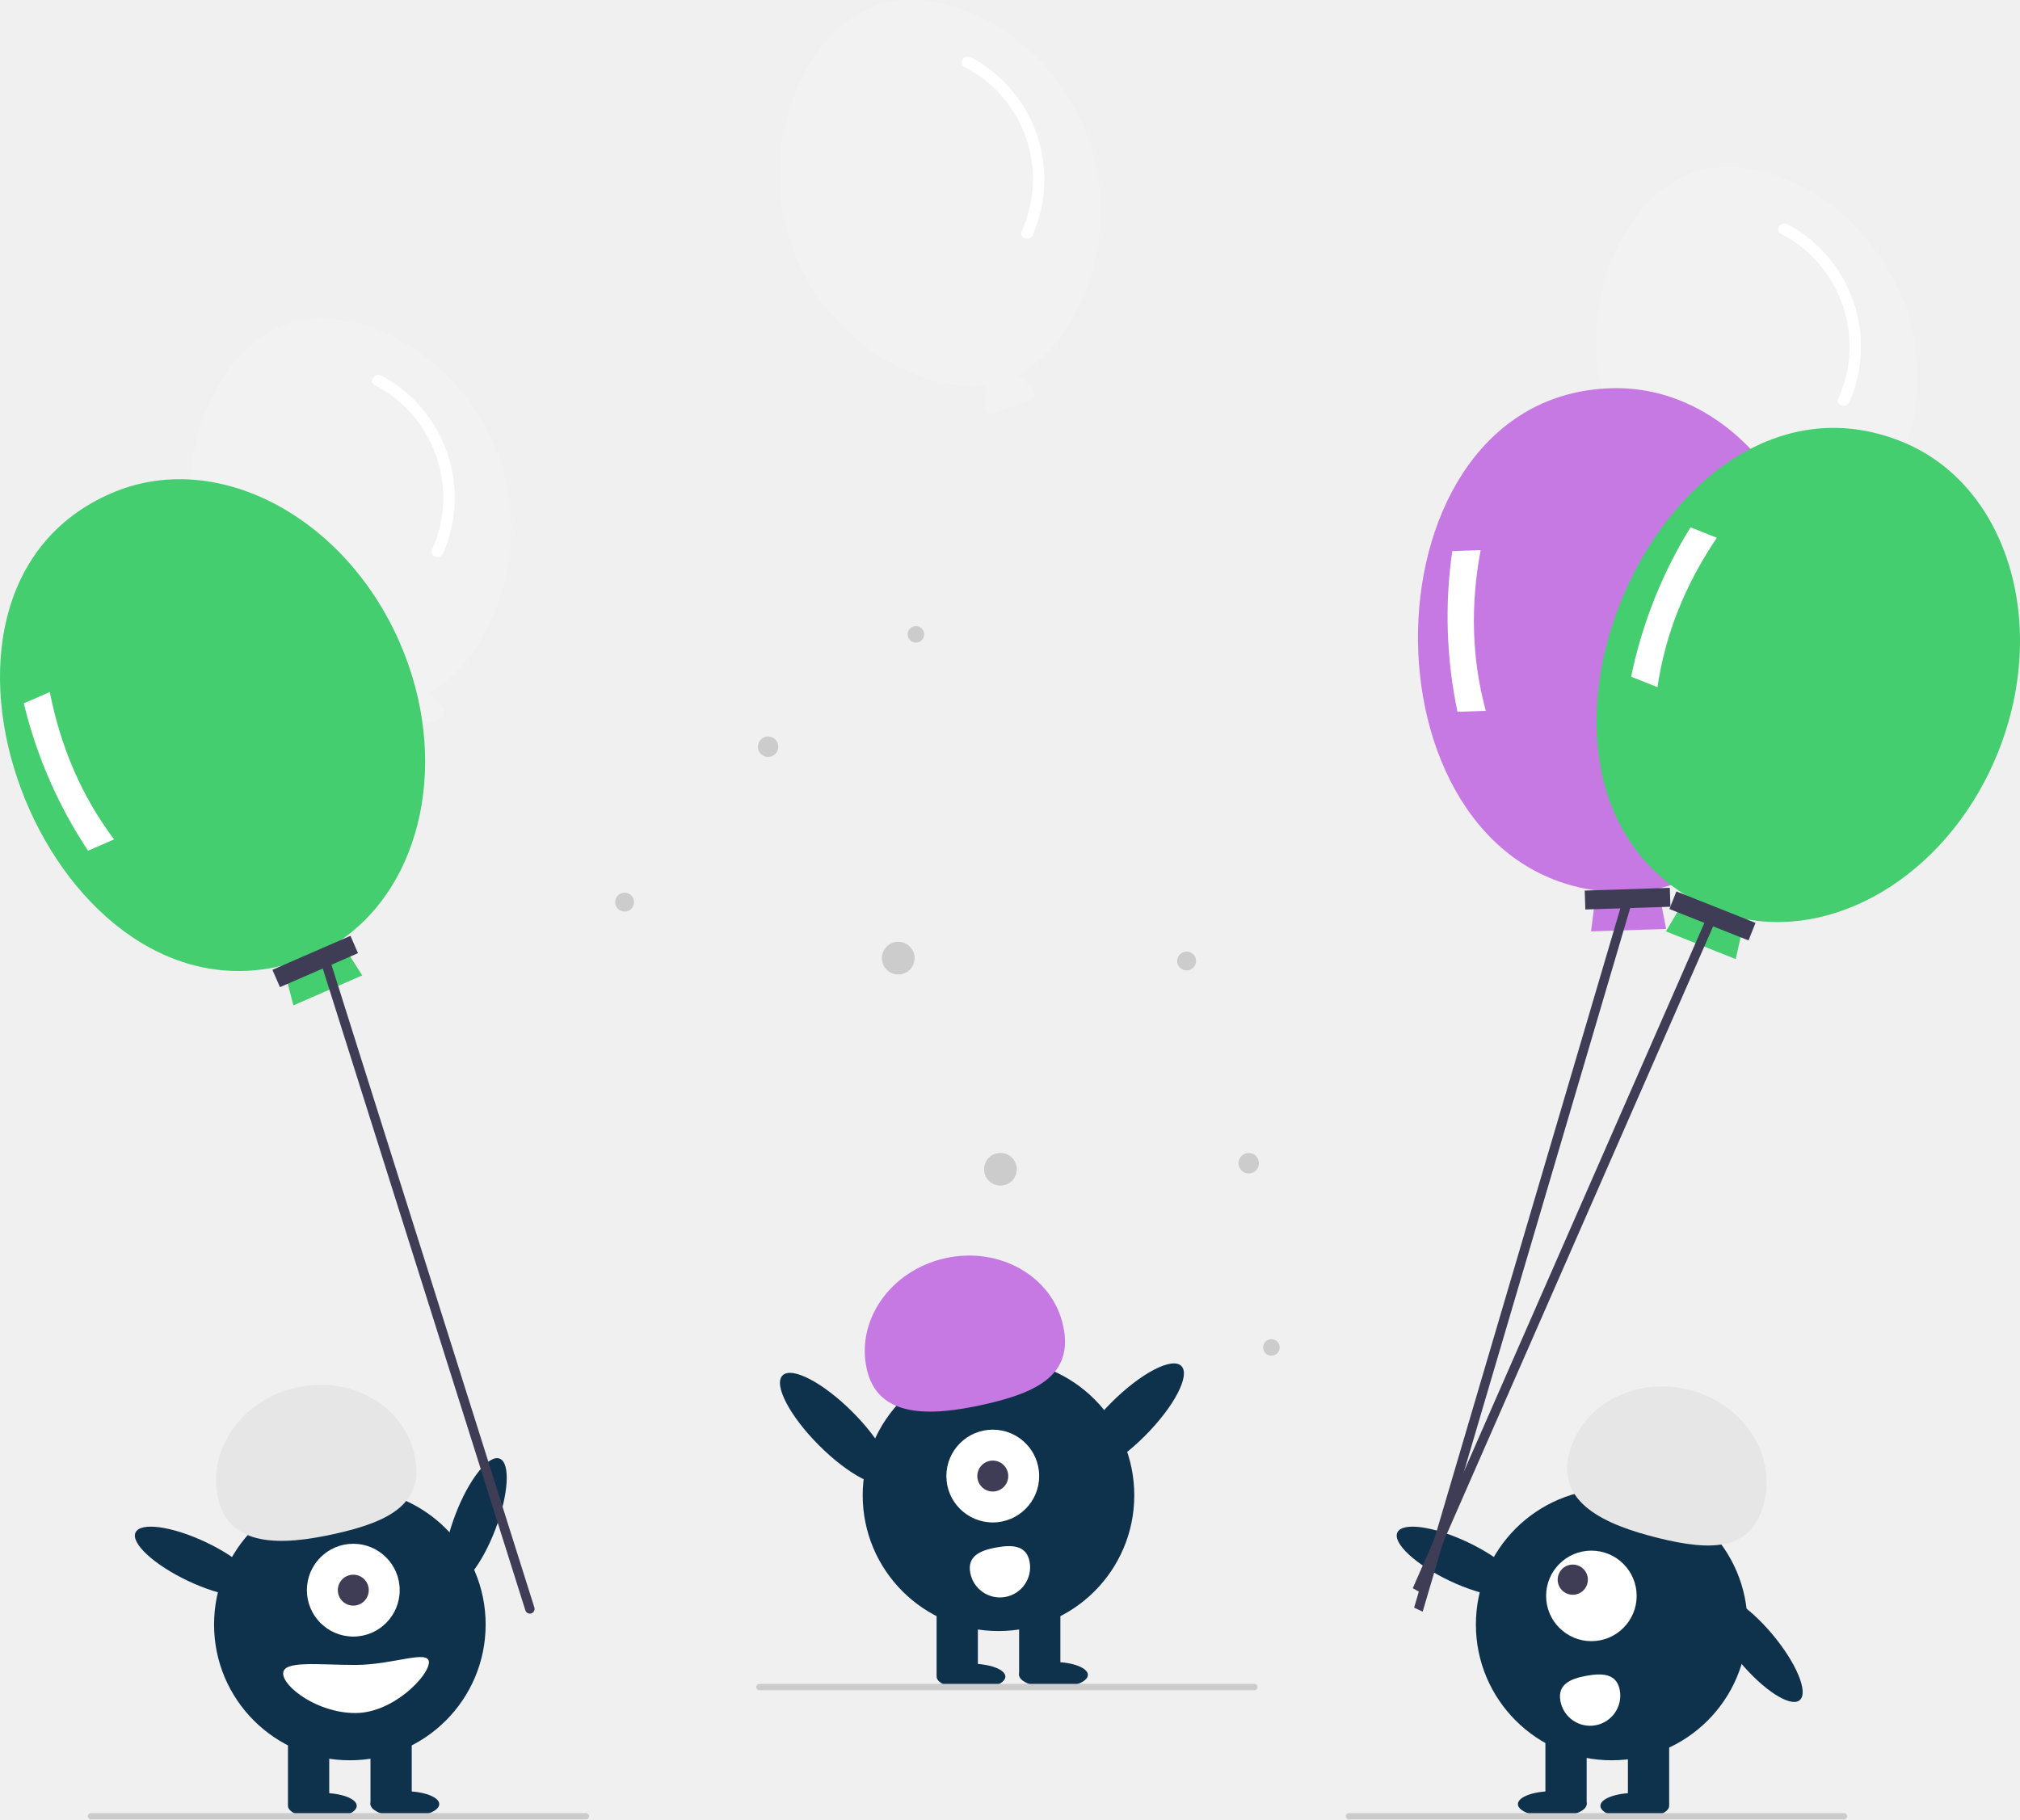
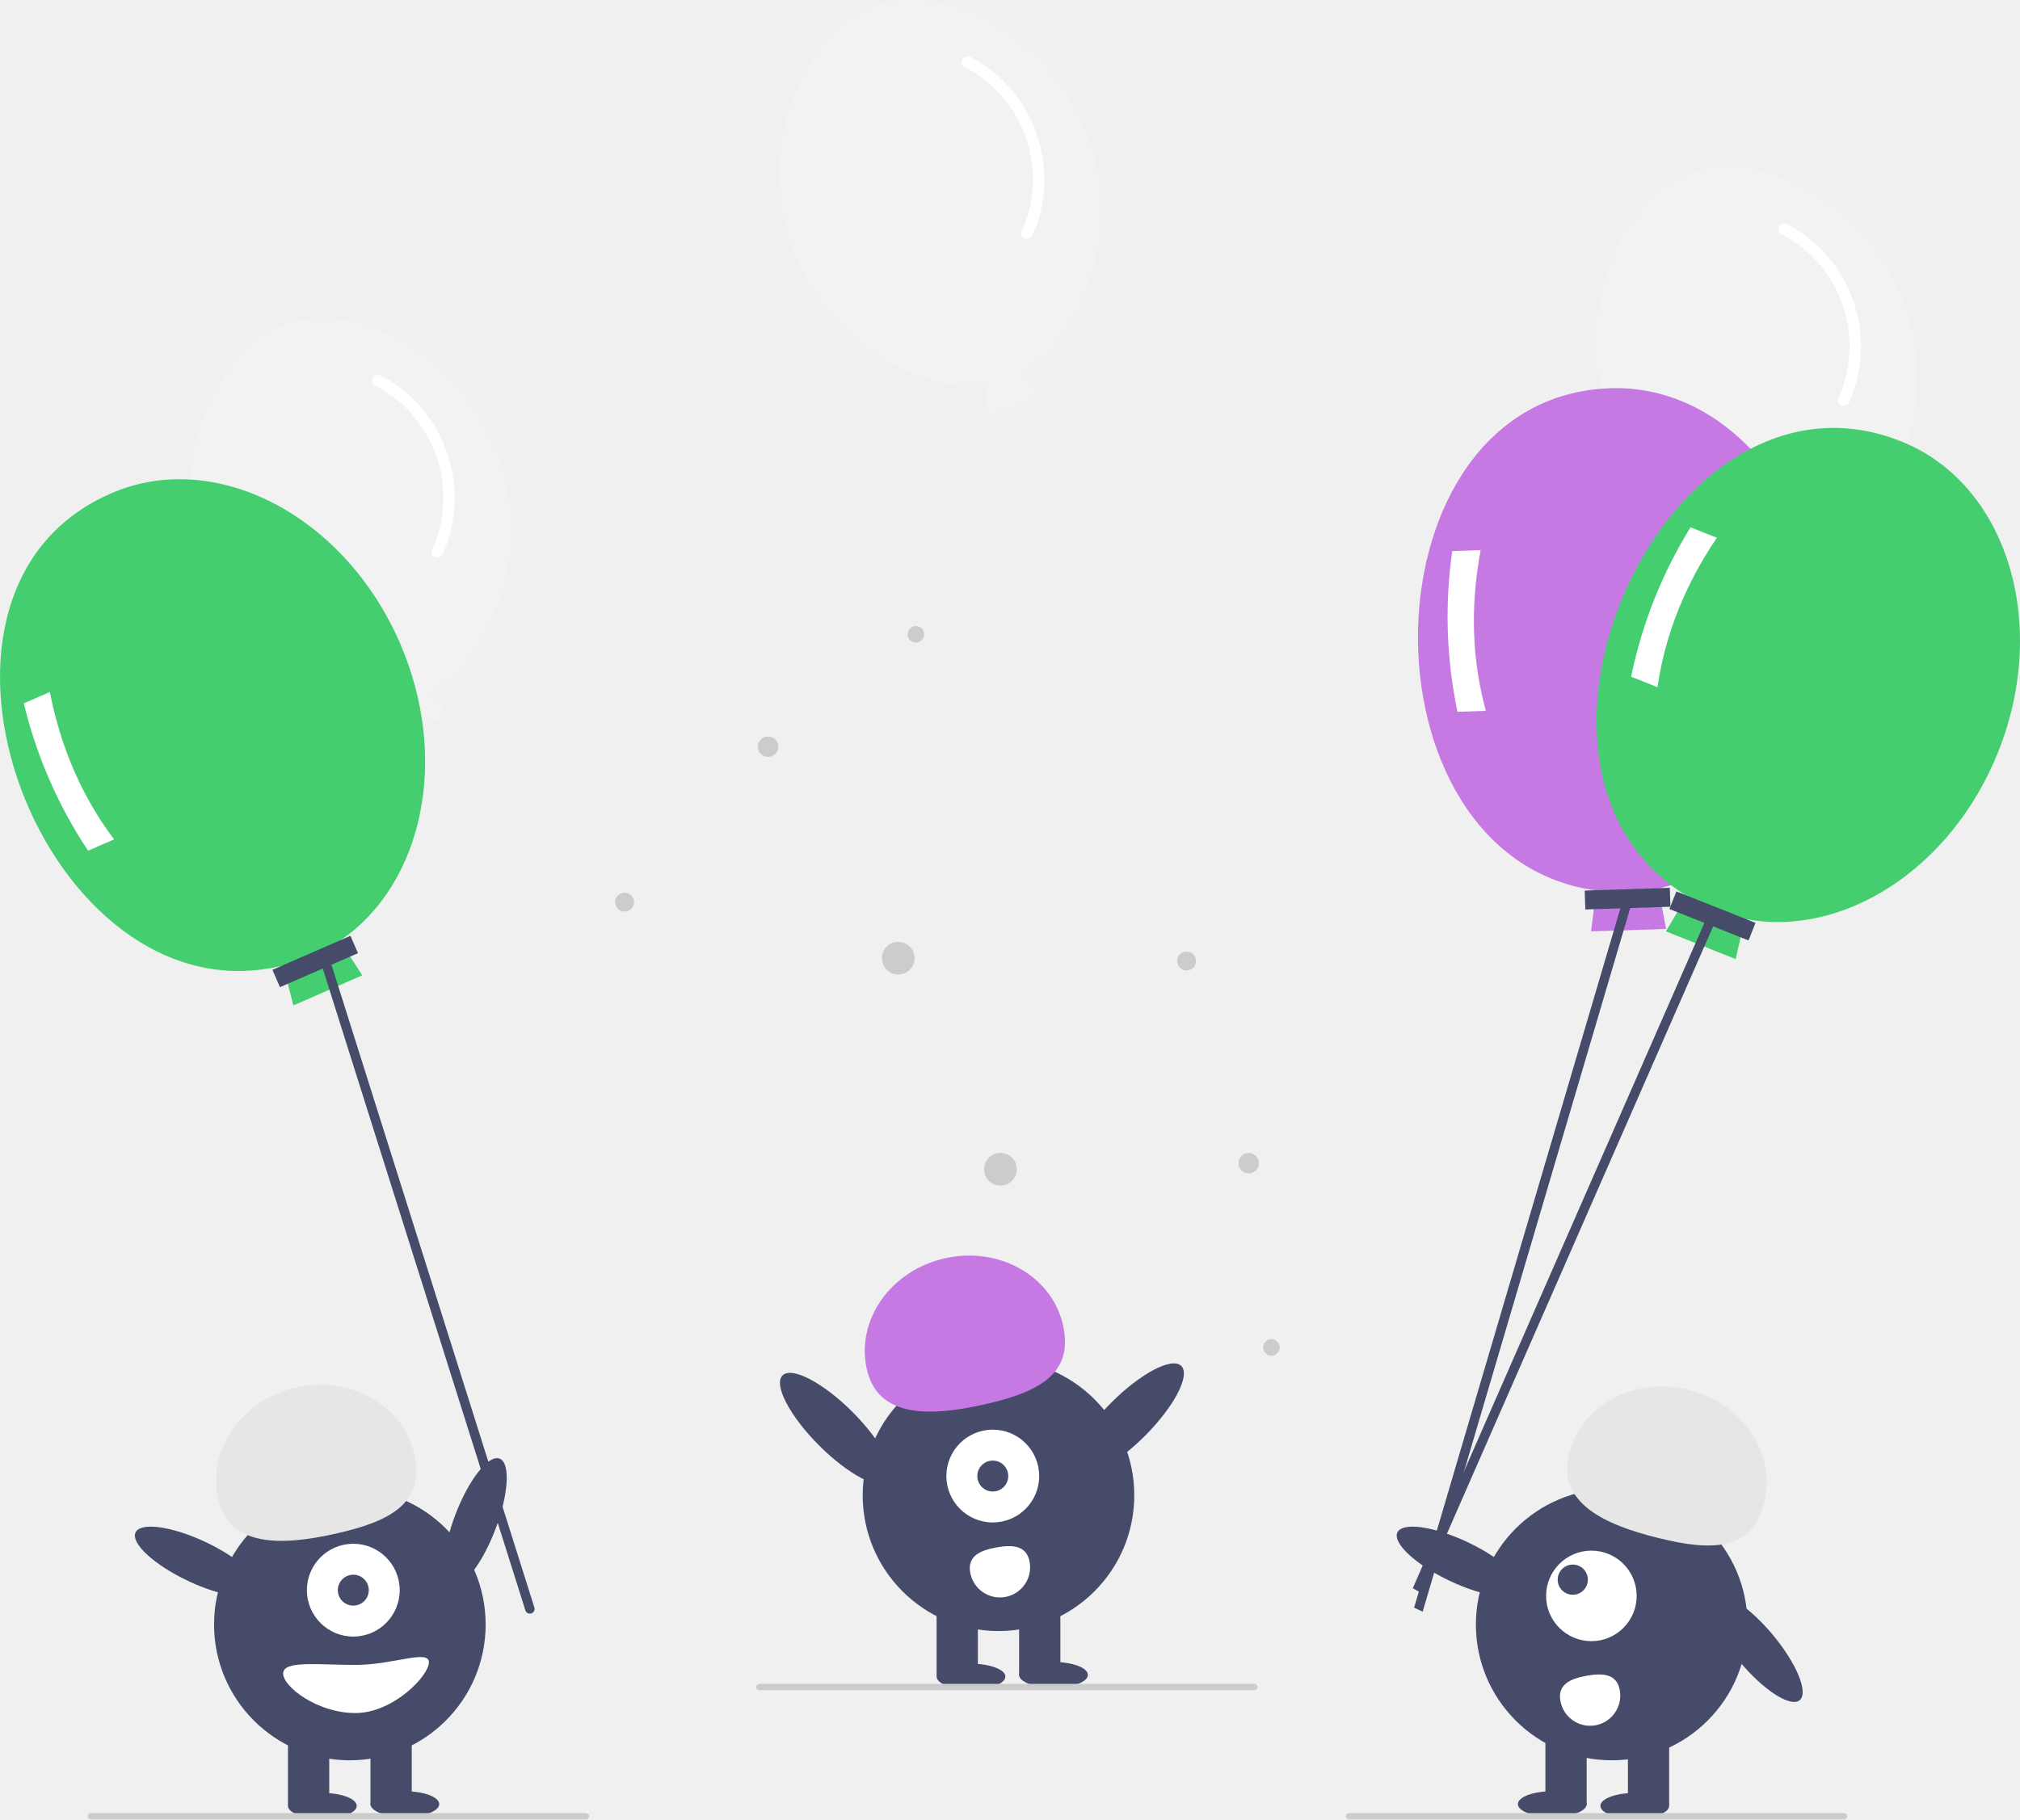
<svg xmlns="http://www.w3.org/2000/svg" id="b799fbe1-7cb7-4635-8884-b814a9e7e215" data-name="Layer 1" width="640.657" height="577.179" viewBox="0 0 640.657 577.179">
  <path d="M438.404,307.821c-11.016-32.93-45.035-51.231-67.414-43.745s-38.538,42.574-27.522,75.504c10.197,30.48,41.094,48.077,62.349,44.937a2.411,2.411,0,0,0-.297.864l-.65,5.421a2.442,2.442,0,0,0,3.248,2.589l10.949-3.926a2.442,2.442,0,0,0,.863-4.063l-3.947-3.773a2.417,2.417,0,0,0-.462-.332C434.48,371.081,448.623,338.368,438.404,307.821Z" transform="translate(-279.6714 -161.4106)" fill="#f2f2f2" />
  <path d="M398.524,283.594a40.17,40.17,0,0,1,18.177,52.252c-.947,2.157,2.537,3.291,3.478,1.148A43.923,43.923,0,0,0,400.556,280.546C398.49,279.451,396.443,282.491,398.524,283.594Z" transform="translate(-279.6714 -161.4106)" fill="#fff" />
  <path d="M884.404,259.821c-11.016-32.93-45.035-51.231-67.414-43.745s-38.538,42.574-27.522,75.504c10.197,30.48,41.094,48.077,62.349,44.937a2.411,2.411,0,0,0-.297.864l-.65,5.421a2.442,2.442,0,0,0,3.248,2.589l10.949-3.926a2.442,2.442,0,0,0,.863-4.063l-3.947-3.773a2.417,2.417,0,0,0-.462-.332C880.48,323.081,894.623,290.368,884.404,259.821Z" transform="translate(-279.6714 -161.4106)" fill="#f2f2f2" />
  <path d="M844.524,235.594a40.17,40.17,0,0,1,18.177,52.252c-.947,2.157,2.537,3.291,3.478,1.148A43.923,43.923,0,0,0,846.556,232.546C844.49,231.451,842.443,234.491,844.524,235.594Z" transform="translate(-279.6714 -161.4106)" fill="#fff" />
  <path d="M625.404,206.821c-11.016-32.93-45.035-51.231-67.414-43.745s-38.538,42.574-27.522,75.504c10.197,30.48,41.094,48.077,62.349,44.937a2.411,2.411,0,0,0-.297.864l-.65,5.421a2.442,2.442,0,0,0,3.248,2.589l10.949-3.926a2.442,2.442,0,0,0,.863-4.063l-3.947-3.773a2.417,2.417,0,0,0-.462-.332C621.48,270.081,635.623,237.368,625.404,206.821Z" transform="translate(-279.6714 -161.4106)" fill="#f2f2f2" />
  <path d="M585.524,182.594a40.17,40.17,0,0,1,18.177,52.252c-.947,2.157,2.537,3.291,3.478,1.148A43.923,43.923,0,0,0,587.556,179.546C585.49,178.451,583.443,181.491,585.524,182.594Z" transform="translate(-279.6714 -161.4106)" fill="#fff" />
  <circle cx="290.482" cy="201.238" r="2.624" fill="#ccc" />
  <circle cx="284.889" cy="303.957" r="5.185" fill="#ccc" />
  <circle cx="198.093" cy="286.182" r="2.996" fill="#ccc" />
  <circle cx="243.606" cy="236.88" r="3.244" fill="#ccc" />
  <circle cx="403.25" cy="427.447" r="2.624" fill="#ccc" />
  <circle cx="317.301" cy="370.922" r="5.185" fill="#ccc" />
  <circle cx="376.339" cy="304.862" r="2.996" fill="#ccc" />
  <circle cx="396.04" cy="369.002" r="3.244" fill="#ccc" />
-   <ellipse cx="836.635" cy="684.242" rx="6.76" ry="21.534" transform="translate(-523.772 535.2876) rotate(-39.93837)" fill="#0e314c" />
-   <circle cx="511.156" cy="515.353" r="43.067" fill="#0e314c" />
-   <rect x="516.301" y="549.153" width="13.084" height="23.442" fill="#0e314c" />
-   <rect x="490.134" y="549.153" width="13.084" height="23.442" fill="#0e314c" />
-   <ellipse cx="518.482" cy="572.867" rx="10.903" ry="4.089" fill="#0e314c" />
-   <ellipse cx="492.315" cy="572.322" rx="10.903" ry="4.089" fill="#0e314c" />
+   <ellipse cx="836.635" cy="684.242" rx="6.76" ry="21.534" transform="translate(-523.772 535.2876) rotate(-39.93837)" fill="#454b69" />
+   <circle cx="511.156" cy="515.353" r="43.067" fill="#454b69" />
+   <rect x="516.301" y="549.153" width="13.084" height="23.442" fill="#454b69" />
+   <rect x="490.134" y="549.153" width="13.084" height="23.442" fill="#454b69" />
+   <ellipse cx="518.482" cy="572.867" rx="10.903" ry="4.089" fill="#454b69" />
+   <ellipse cx="492.315" cy="572.322" rx="10.903" ry="4.089" fill="#454b69" />
  <path d="M777.305,622.627c3.846-15.487,20.821-24.601,37.915-20.356s27.834,20.24,23.989,35.727-16.604,15.537-33.698,11.292S773.459,638.114,777.305,622.627Z" transform="translate(-279.6714 -161.4106)" fill="#e6e6e6" />
-   <ellipse cx="742.32" cy="656.78" rx="6.76" ry="21.534" transform="translate(-448.8766 884.6265) rotate(-64.62574)" fill="#0e314c" />
+   <ellipse cx="742.32" cy="656.78" rx="6.76" ry="21.534" transform="translate(-448.8766 884.6265) rotate(-64.62574)" fill="#454b69" />
  <circle cx="504.718" cy="506.266" r="14.359" fill="#fff" />
-   <circle cx="498.816" cy="501.119" r="4.786" fill="#3f3d56" />
+   <circle cx="498.816" cy="501.119" r="4.786" fill="#454b69" />
  <path d="M793.397,697.591a9.572,9.572,0,0,1-18.835,3.429h0l-.003-.018c-.942-5.202,3.08-7.043,8.283-7.985S792.455,692.389,793.397,697.591Z" transform="translate(-279.6714 -161.4106)" fill="#fff" />
-   <ellipse cx="430.438" cy="644.241" rx="21.534" ry="6.76" transform="translate(-604.694 654.8872) rotate(-69.08217)" fill="#0e314c" />
-   <circle cx="110.959" cy="515.353" r="43.067" fill="#0e314c" />
-   <rect x="91.334" y="549.153" width="13.084" height="23.442" fill="#0e314c" />
-   <rect x="117.501" y="549.153" width="13.084" height="23.442" fill="#0e314c" />
-   <ellipse cx="102.237" cy="572.867" rx="10.903" ry="4.089" fill="#0e314c" />
-   <ellipse cx="128.404" cy="572.322" rx="10.903" ry="4.089" fill="#0e314c" />
+   <ellipse cx="430.438" cy="644.241" rx="21.534" ry="6.76" transform="translate(-604.694 654.8872) rotate(-69.08217)" fill="#454b69" />
+   <circle cx="110.959" cy="515.353" r="43.067" fill="#454b69" />
+   <rect x="91.334" y="549.153" width="13.084" height="23.442" fill="#454b69" />
+   <rect x="117.501" y="549.153" width="13.084" height="23.442" fill="#454b69" />
+   <ellipse cx="102.237" cy="572.867" rx="10.903" ry="4.089" fill="#454b69" />
+   <ellipse cx="128.404" cy="572.322" rx="10.903" ry="4.089" fill="#454b69" />
  <circle cx="112.049" cy="504.45" r="14.719" fill="#fff" />
-   <circle cx="112.049" cy="504.45" r="4.906" fill="#3f3d56" />
+   <circle cx="112.049" cy="504.45" r="4.906" fill="#454b69" />
  <path d="M348.854,636.712c-3.477-15.574,7.639-31.31,24.829-35.149s33.944,5.675,37.422,21.249-7.915,21.318-25.105,25.156S352.331,652.286,348.854,636.712Z" transform="translate(-279.6714 -161.4106)" fill="#e6e6e6" />
-   <ellipse cx="342.122" cy="656.78" rx="6.76" ry="21.534" transform="translate(-677.5776 523.0371) rotate(-64.62574)" fill="#0e314c" />
+   <ellipse cx="342.122" cy="656.78" rx="6.76" ry="21.534" transform="translate(-677.5776 523.0371) rotate(-64.62574)" fill="#454b69" />
  <path d="M369.476,692.3c0,4.215,10.853,12.539,22.897,12.539s23.335-11.867,23.335-16.082-11.292.818-23.335.818S369.476,688.085,369.476,692.3Z" transform="translate(-279.6714 -161.4106)" fill="#fff" />
-   <circle cx="316.678" cy="474.353" r="43.067" fill="#0e314c" />
-   <rect x="297.053" y="508.153" width="13.084" height="23.442" fill="#0e314c" />
-   <rect x="323.22" y="508.153" width="13.084" height="23.442" fill="#0e314c" />
-   <ellipse cx="307.956" cy="531.867" rx="10.903" ry="4.089" fill="#0e314c" />
-   <ellipse cx="334.123" cy="531.322" rx="10.903" ry="4.089" fill="#0e314c" />
+   <circle cx="316.678" cy="474.353" r="43.067" fill="#454b69" />
+   <rect x="297.053" y="508.153" width="13.084" height="23.442" fill="#454b69" />
+   <rect x="323.22" y="508.153" width="13.084" height="23.442" fill="#454b69" />
+   <ellipse cx="307.956" cy="531.867" rx="10.903" ry="4.089" fill="#454b69" />
+   <ellipse cx="334.123" cy="531.322" rx="10.903" ry="4.089" fill="#454b69" />
  <path d="M554.573,595.712c-3.477-15.574,7.639-31.31,24.829-35.149s33.944,5.675,37.422,21.249-7.915,21.318-25.105,25.156S558.05,611.286,554.573,595.712Z" transform="translate(-279.6714 -161.4106)" fill="#c679e3" />
-   <ellipse cx="637.453" cy="611.642" rx="23.892" ry="7.501" transform="translate(-525.455 468.8236) rotate(-45.0221)" fill="#0e314c" />
-   <ellipse cx="544.748" cy="614.642" rx="7.501" ry="23.892" transform="translate(-554.717 403.4929) rotate(-44.9779)" fill="#0e314c" />
+   <ellipse cx="637.453" cy="611.642" rx="23.892" ry="7.501" transform="translate(-525.455 468.8236) rotate(-45.0221)" fill="#454b69" />
+   <ellipse cx="544.748" cy="614.642" rx="7.501" ry="23.892" transform="translate(-554.717 403.4929) rotate(-44.9779)" fill="#454b69" />
  <path d="M858.178,362.432c-1.43-44.16-31.675-79.016-67.555-77.855-79.853,2.366-81.803,148.801-4.707,159.32l-1.632,12.975,23.811-.771-2.468-12.843C836.64,436.404,859.474,402.468,858.178,362.432Z" transform="translate(-279.6714 -161.4106)" fill="#c679e3" />
  <path d="M750.914,386.915l-8.995.291a146.494,146.494,0,0,1-1.65-50.973l8.995-.291Q744.28,362.567,750.914,386.915Z" transform="translate(-279.6714 -161.4106)" fill="#fff" />
-   <rect x="782.366" y="443.492" width="27" height="6" transform="translate(-293.7025 -135.4236) rotate(-1.85434)" fill="#3f3d56" />
-   <polygon points="451.208 511.273 448.491 510.001 515.303 283.429 518.02 284.702 451.208 511.273" fill="#3f3d56" />
+   <rect x="782.366" y="443.492" width="27" height="6" transform="translate(-293.7025 -135.4236) rotate(-1.85434)" fill="#454b69" />
+   <polygon points="451.208 511.273 448.491 510.001 515.303 283.429 518.02 284.702 451.208 511.273" fill="#454b69" />
  <path d="M913.476,399.774c16.316-41.06,2.499-85.092-30.862-98.349-74.16-29.705-134.4,103.779-67.912,144.198l-6.676,11.245,22.139,8.798,2.863-12.76C864.201,459,898.683,436.999,913.476,399.774Z" transform="translate(-279.6714 -161.4106)" fill="#44ce6f" />
  <path d="M805.355,379.406l-8.364-3.324a146.494,146.494,0,0,1,18.834-47.395l8.364,3.324Q808.991,354.434,805.355,379.406Z" transform="translate(-279.6714 -161.4106)" fill="#fff" />
-   <rect x="819.789" y="438.474" width="6" height="27" transform="translate(-180.7564 888.2823) rotate(-68.32812)" fill="#3f3d56" />
-   <polygon points="450.68 505.309 448.073 503.825 541.351 290.957 543.958 292.44 450.68 505.309" fill="#3f3d56" />
+   <rect x="819.789" y="438.474" width="6" height="27" transform="translate(-180.7564 888.2823) rotate(-68.32812)" fill="#454b69" />
+   <polygon points="450.68 505.309 448.073 503.825 541.351 290.957 543.958 292.44 450.68 505.309" fill="#454b69" />
  <path d="M406.464,365.285c-17.653-40.503-58.641-61.71-91.55-47.367-73.322,31.718-21.001,168.501,54.522,149.774l3.28,12.66,21.839-9.518-7.041-11.02C413.797,441.979,422.468,402.006,406.464,365.285Z" transform="translate(-279.6714 -161.4106)" fill="#44ce6f" />
  <path d="M315.849,427.687l-8.25,3.596a146.494,146.494,0,0,1-20.377-46.752l8.25-3.596Q300.684,407.516,315.849,427.687Z" transform="translate(-279.6714 -161.4106)" fill="#fff" />
-   <rect x="366.14" y="463.426" width="27" height="6" transform="translate(-434.4103 29.11894) rotate(-23.54967)" fill="#3f3d56" />
-   <path d="M448.083,673.263h0a1.5,1.5,0,0,1-1.817-1.095L381.059,465.552l2.912-.722,65.207,206.616A1.5,1.5,0,0,1,448.083,673.263Z" transform="translate(-279.6714 -161.4106)" fill="#3f3d56" />
+   <rect x="366.14" y="463.426" width="27" height="6" transform="translate(-434.4103 29.11894) rotate(-23.54967)" fill="#454b69" />
+   <path d="M448.083,673.263h0a1.5,1.5,0,0,1-1.817-1.095L381.059,465.552l2.912-.722,65.207,206.616A1.5,1.5,0,0,1,448.083,673.263Z" transform="translate(-279.6714 -161.4106)" fill="#454b69" />
  <path d="M465.51,738.589h-157a1,1,0,0,1,0-2h157a1,1,0,0,1,0,2Z" transform="translate(-279.6714 -161.4106)" fill="#ccc" />
  <path d="M864.51,738.589h-157a1,1,0,0,1,0-2h157a1,1,0,0,1,0,2Z" transform="translate(-279.6714 -161.4106)" fill="#ccc" />
  <path d="M677.51,697.589h-157a1,1,0,0,1,0-2h157a1,1,0,0,1,0,2Z" transform="translate(-279.6714 -161.4106)" fill="#ccc" />
  <circle cx="314.866" cy="468.25" r="14.719" fill="#fff" />
-   <circle cx="314.866" cy="468.25" r="4.906" fill="#3f3d56" />
+   <circle cx="314.866" cy="468.25" r="4.906" fill="#454b69" />
  <path d="M606.222,656.883a9.572,9.572,0,0,1-18.835,3.429h0l-.003-.018c-.942-5.202,3.08-7.043,8.283-7.985S605.281,651.681,606.222,656.883Z" transform="translate(-279.6714 -161.4106)" fill="#fff" />
</svg>
